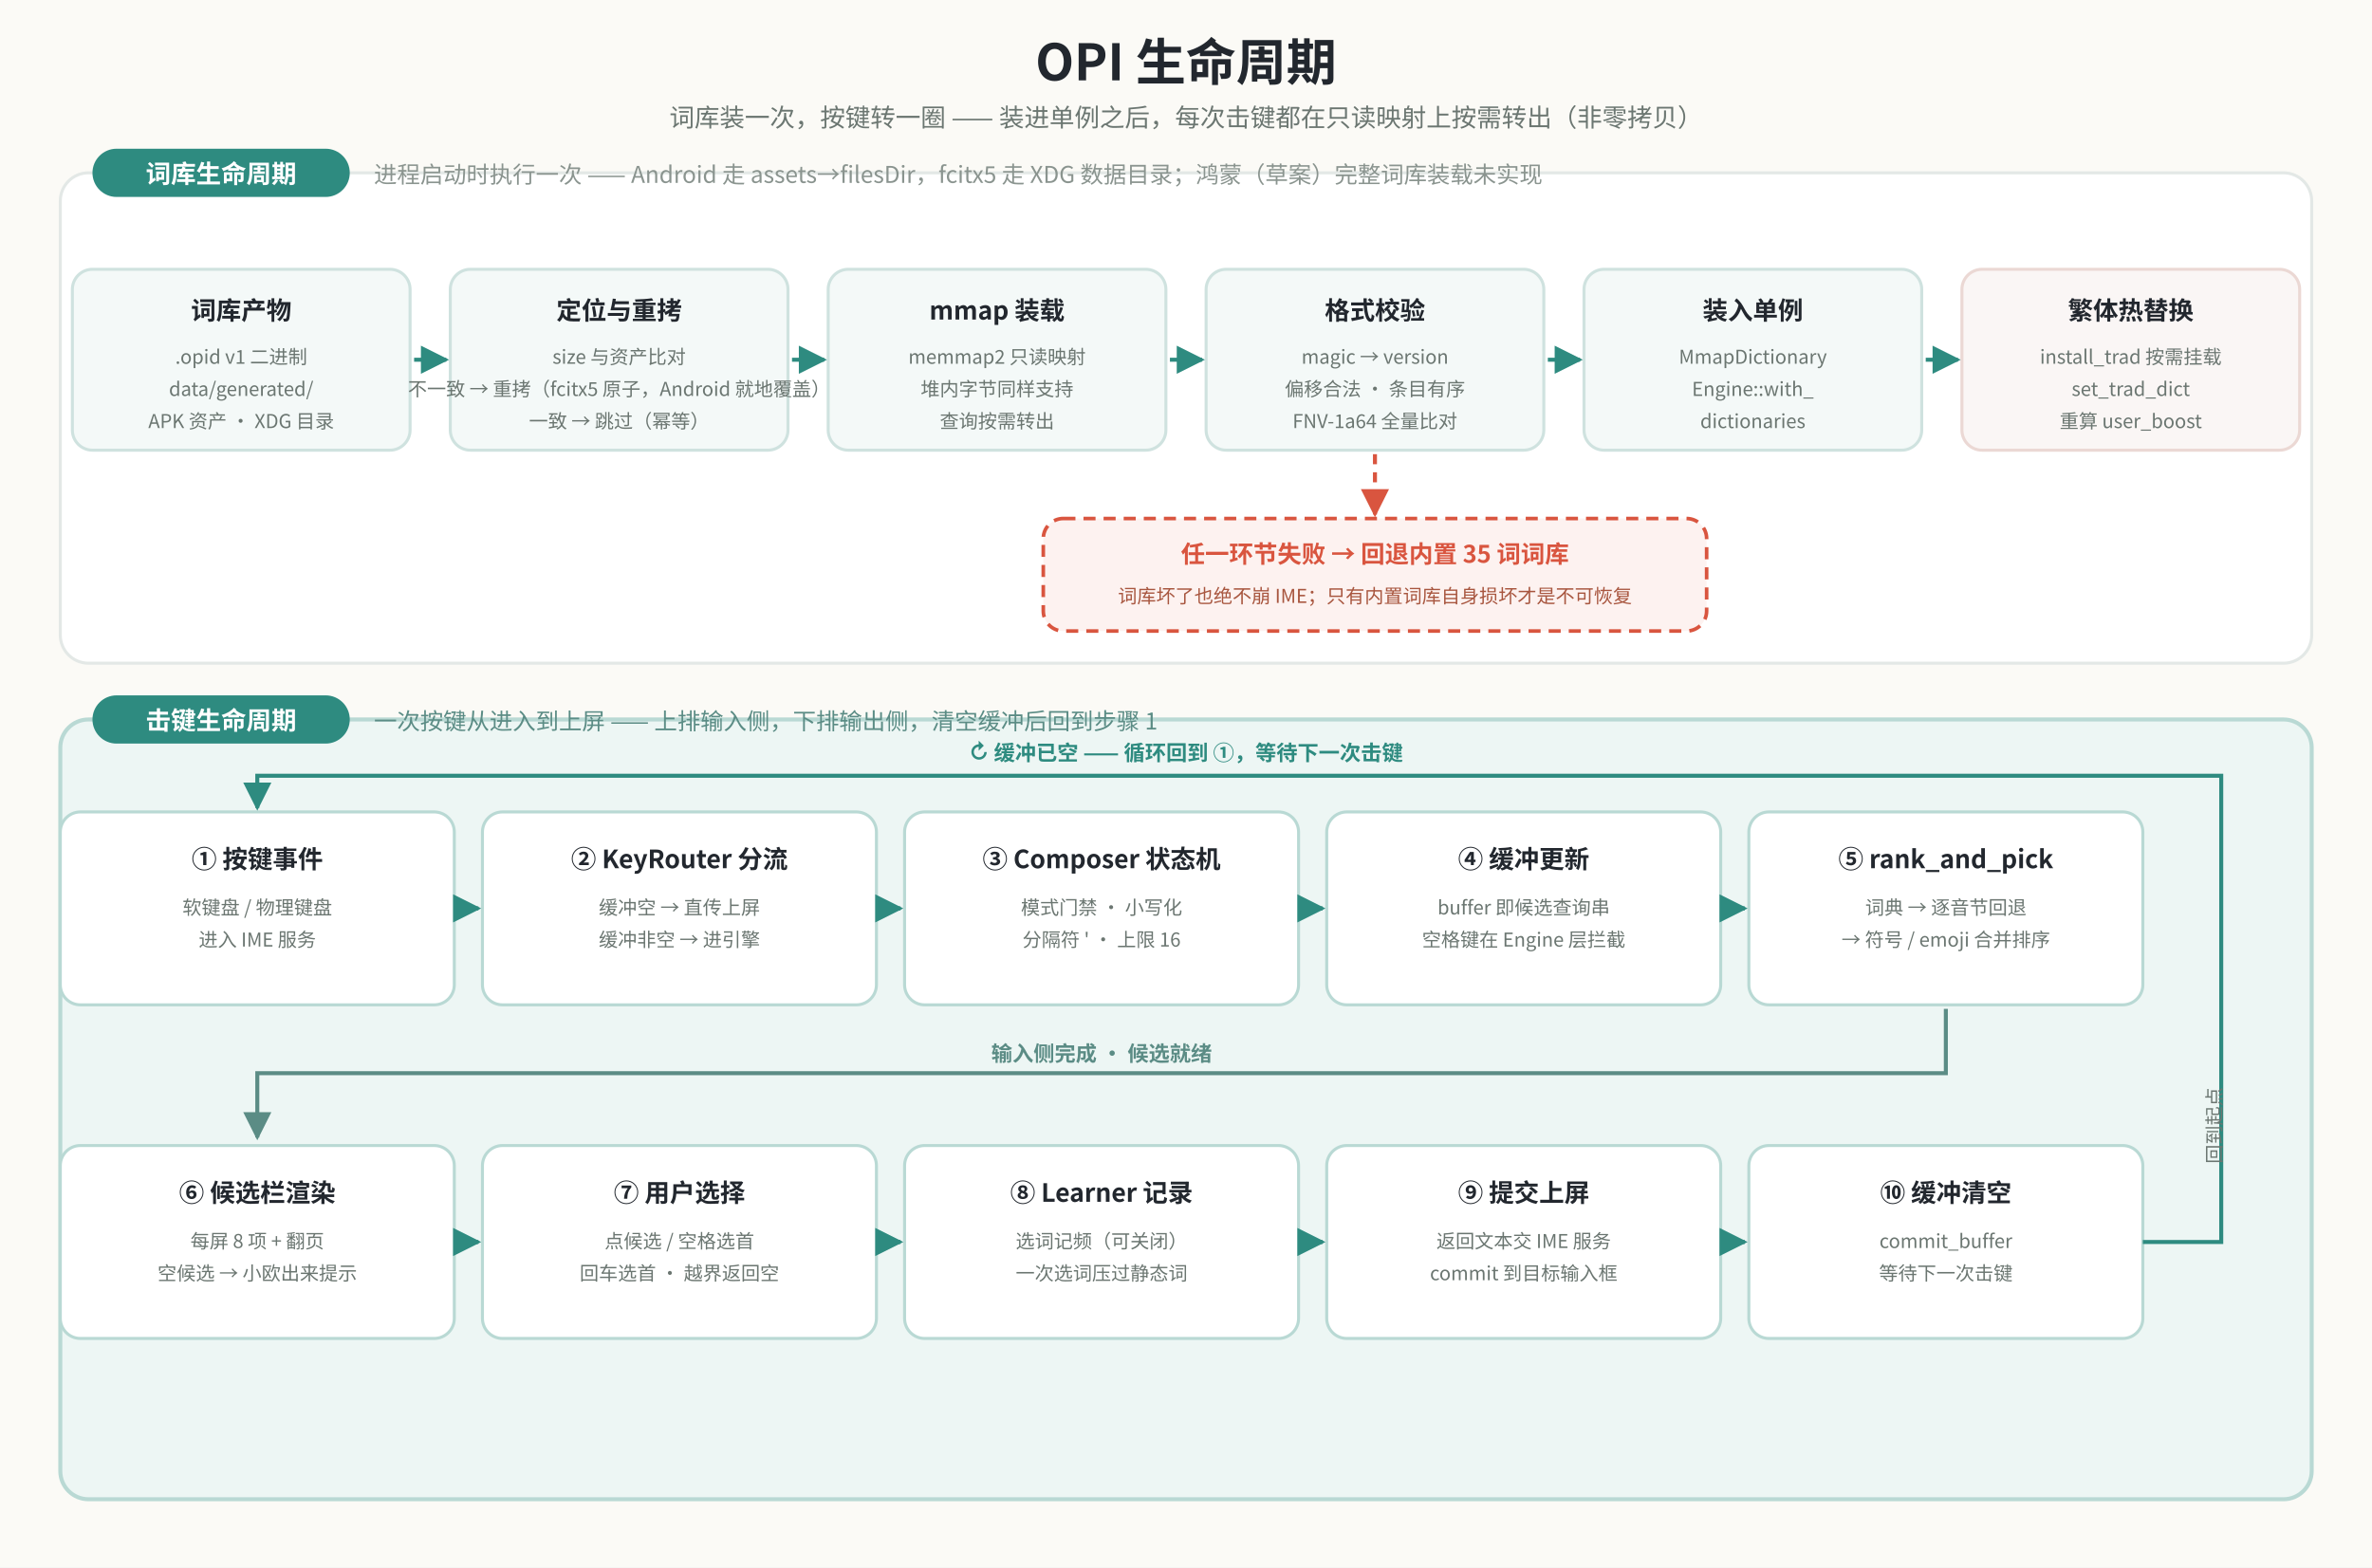
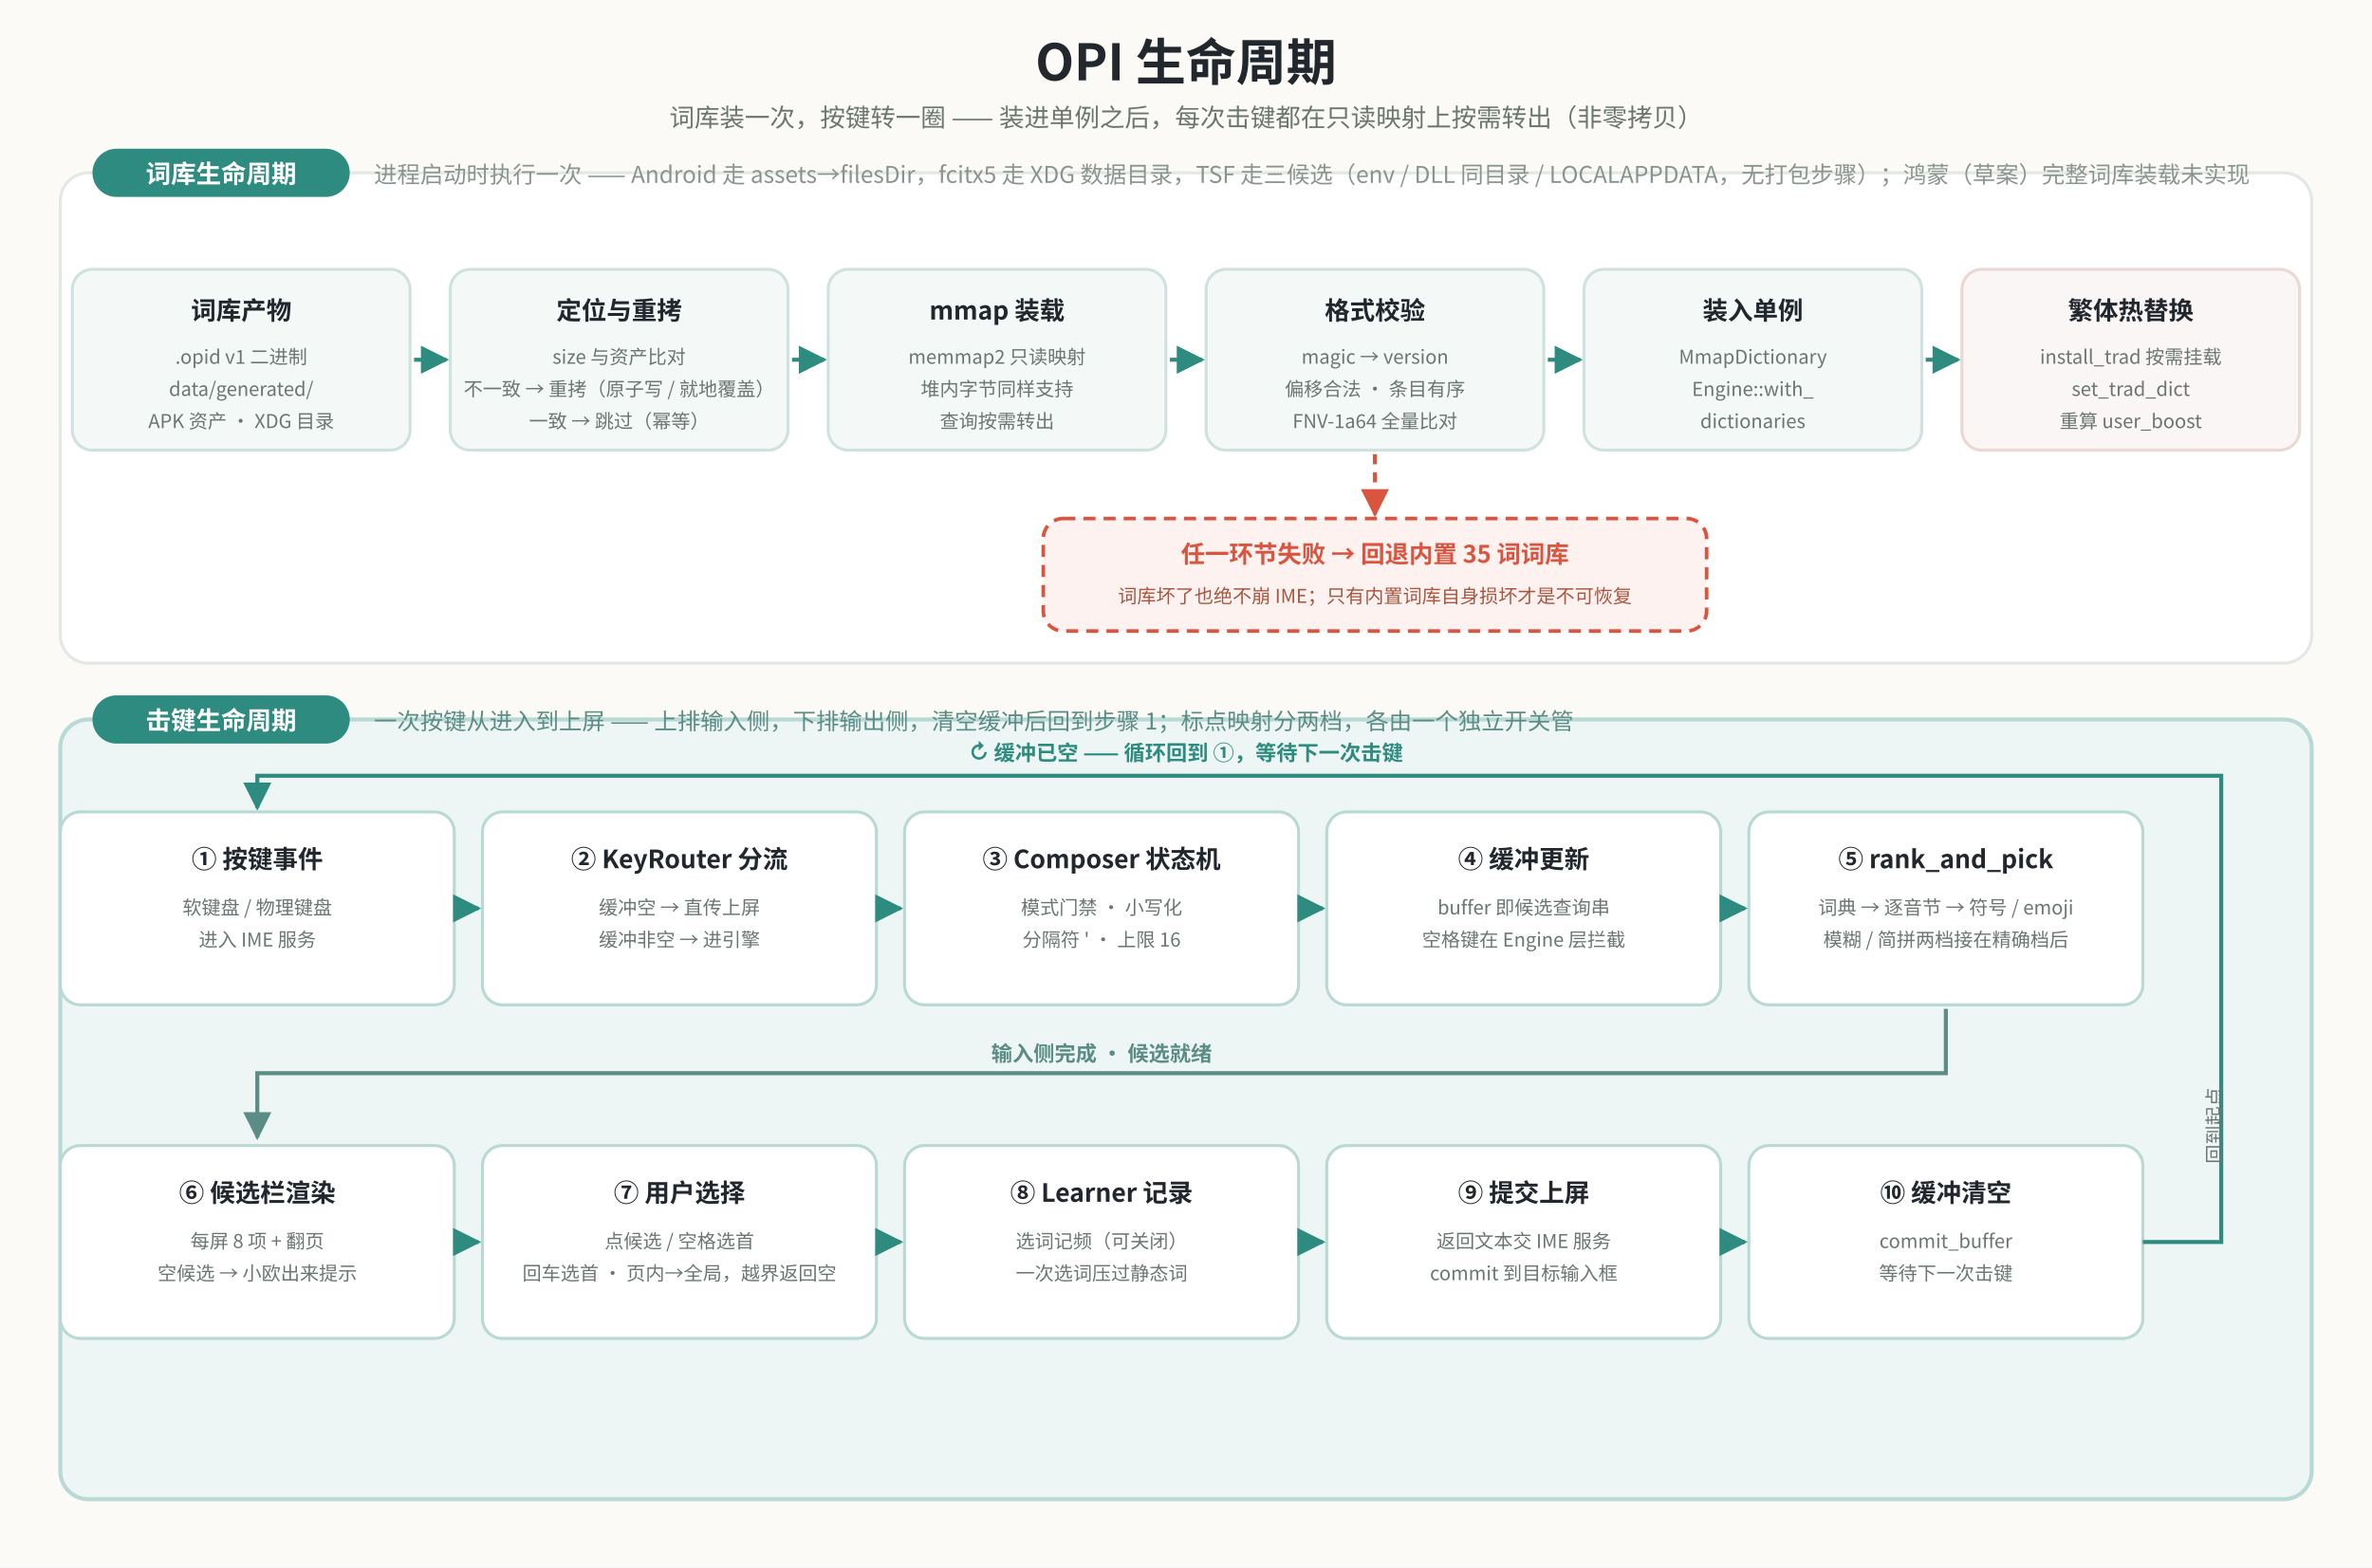
<svg xmlns="http://www.w3.org/2000/svg" viewBox="0 0 1180 780" width="1180" height="780" role="img" aria-labelledby="lcTitle lcDesc">
  <defs>
    <marker id="lcArw" viewBox="0 0 10 10" refX="9" refY="5" markerWidth="7" markerHeight="7" orient="auto-start-reverse">
      <path d="M0 0 L10 5 L0 10 z" fill="#2E8B80" />
    </marker>
    <marker id="lcArwR" viewBox="0 0 10 10" refX="9" refY="5" markerWidth="7" markerHeight="7" orient="auto-start-reverse">
      <path d="M0 0 L10 5 L0 10 z" fill="#D9553F" />
    </marker>
    <marker id="lcArwB" viewBox="0 0 10 10" refX="9" refY="5" markerWidth="7" markerHeight="7" orient="auto-start-reverse">
      <path d="M0 0 L10 5 L0 10 z" fill="#5B8C85" />
    </marker>
  </defs>
  <rect width="1180" height="780" fill="#FBFAF6" />
  <g font-family="'Noto Sans CJK SC','Source Han Sans SC','PingFang SC','Microsoft YaHei',-apple-system,'Segoe UI',sans-serif">
    <text x="590" y="40" text-anchor="middle" font-size="25" font-weight="700" fill="#22272E">OPI 生命周期</text>
    <text x="590" y="63" text-anchor="middle" font-size="12.5" fill="#6B7671">词库装一次，按键转一圈 —— 装进单例之后，每次击键都在只读映射上按需转出（非零拷贝）</text>
    <rect x="30" y="86" width="1120" height="244" rx="14" fill="#FFFFFF" stroke="#E3E8E6" stroke-width="1.5" />
    <rect x="46" y="74" width="128" height="24" rx="12" fill="#2E8B80" />
    <text x="110" y="91" text-anchor="middle" font-size="12.5" font-weight="700" fill="#FFFFFF">词库生命周期</text>
-     <text x="186" y="91" font-size="11.5" fill="#8A948F">进程启动时执行一次 —— Android 走 assets→filesDir，fcitx5 走 XDG 数据目录；鸿蒙（草案）完整词库装载未实现</text>
+     <text x="186" y="91" font-size="11.5" fill="#8A948F">进程启动时执行一次 —— Android 走 assets→filesDir，fcitx5 走 XDG 数据目录，TSF 走三候选（env / DLL 同目录 / LOCALAPPDATA，无打包步骤）；鸿蒙（草案）完整词库装载未实现</text>
    <g>
      <rect x="36" y="134" width="168" height="90" rx="10" fill="#F4F9F8" stroke="#CFE2DF" stroke-width="1.5" />
      <text x="120" y="159" text-anchor="middle" font-size="12.5" font-weight="700" fill="#22272E">词库产物</text>
      <text x="120" y="181" text-anchor="middle" font-size="9.5" fill="#6B7671">.opid v1 二进制</text>
      <text x="120" y="197" text-anchor="middle" font-size="9.5" fill="#6B7671">data/generated/</text>
      <text x="120" y="213" text-anchor="middle" font-size="9.5" fill="#6B7671">APK 资产 · XDG 目录</text>
    </g>
    <g>
      <rect x="224" y="134" width="168" height="90" rx="10" fill="#F4F9F8" stroke="#CFE2DF" stroke-width="1.5" />
      <text x="308" y="159" text-anchor="middle" font-size="12.5" font-weight="700" fill="#22272E">定位与重拷</text>
      <text x="308" y="181" text-anchor="middle" font-size="9.5" fill="#6B7671">size 与资产比对</text>
-       <text x="308" y="197" text-anchor="middle" font-size="9.5" fill="#6B7671">不一致 → 重拷（fcitx5 原子，Android 就地覆盖）</text>
+       <text x="308" y="197" text-anchor="middle" font-size="9.5" fill="#6B7671">不一致 → 重拷（原子写 / 就地覆盖）</text>
      <text x="308" y="213" text-anchor="middle" font-size="9.5" fill="#6B7671">一致 → 跳过（幂等）</text>
    </g>
    <g>
      <rect x="412" y="134" width="168" height="90" rx="10" fill="#F4F9F8" stroke="#CFE2DF" stroke-width="1.5" />
      <text x="496" y="159" text-anchor="middle" font-size="12.5" font-weight="700" fill="#22272E">mmap 装载</text>
      <text x="496" y="181" text-anchor="middle" font-size="9.5" fill="#6B7671">memmap2 只读映射</text>
      <text x="496" y="197" text-anchor="middle" font-size="9.5" fill="#6B7671">堆内字节同样支持</text>
      <text x="496" y="213" text-anchor="middle" font-size="9.5" fill="#6B7671">查询按需转出</text>
    </g>
    <g>
      <rect x="600" y="134" width="168" height="90" rx="10" fill="#F4F9F8" stroke="#CFE2DF" stroke-width="1.5" />
      <text x="684" y="159" text-anchor="middle" font-size="12.5" font-weight="700" fill="#22272E">格式校验</text>
      <text x="684" y="181" text-anchor="middle" font-size="9.5" fill="#6B7671">magic → version</text>
      <text x="684" y="197" text-anchor="middle" font-size="9.5" fill="#6B7671">偏移合法 · 条目有序</text>
      <text x="684" y="213" text-anchor="middle" font-size="9.5" fill="#6B7671">FNV-1a64 全量比对</text>
    </g>
    <g>
      <rect x="788" y="134" width="168" height="90" rx="10" fill="#F4F9F8" stroke="#CFE2DF" stroke-width="1.5" />
      <text x="872" y="159" text-anchor="middle" font-size="12.5" font-weight="700" fill="#22272E">装入单例</text>
      <text x="872" y="181" text-anchor="middle" font-size="9.5" fill="#6B7671">MmapDictionary</text>
      <text x="872" y="197" text-anchor="middle" font-size="9.5" fill="#6B7671">Engine::with_</text>
      <text x="872" y="213" text-anchor="middle" font-size="9.5" fill="#6B7671">dictionaries</text>
    </g>
    <g>
      <rect x="976" y="134" width="168" height="90" rx="10" fill="#FAF6F5" stroke="#EBD8D4" stroke-width="1.5" />
      <text x="1060" y="159" text-anchor="middle" font-size="12.5" font-weight="700" fill="#22272E">繁体热替换</text>
      <text x="1060" y="181" text-anchor="middle" font-size="9.5" fill="#6B7671">install_trad 按需挂载</text>
      <text x="1060" y="197" text-anchor="middle" font-size="9.5" fill="#6B7671">set_trad_dict</text>
      <text x="1060" y="213" text-anchor="middle" font-size="9.5" fill="#6B7671">重算 user_boost</text>
    </g>
    <g stroke="#2E8B80" stroke-width="2" marker-end="url(#lcArw)" fill="none">
      <path d="M206 179 L222 179" />
      <path d="M394 179 L410 179" />
      <path d="M582 179 L598 179" />
      <path d="M770 179 L786 179" />
      <path d="M958 179 L974 179" />
    </g>
    <path d="M684 226 L684 256" stroke="#D9553F" stroke-width="2" stroke-dasharray="5 4" marker-end="url(#lcArwR)" />
    <rect x="519" y="258" width="330" height="56" rx="10" fill="#FDF2F0" stroke="#D9553F" stroke-width="1.8" stroke-dasharray="6 4" />
    <text x="684" y="280" text-anchor="middle" font-size="12" font-weight="700" fill="#D9553F">任一环节失败 → 回退内置 35 词词库</text>
    <text x="684" y="300" text-anchor="middle" font-size="9.5" fill="#A8563F">词库坏了也绝不崩 IME；只有内置词库自身损坏才是不可恢复</text>
    <rect x="30" y="358" width="1120" height="388" rx="14" fill="#EDF6F4" stroke="#B9D9D4" stroke-width="2" />
    <rect x="46" y="346" width="128" height="24" rx="12" fill="#2E8B80" />
    <text x="110" y="363" text-anchor="middle" font-size="12.5" font-weight="700" fill="#FFFFFF">击键生命周期</text>
-     <text x="186" y="363" font-size="11.5" fill="#5B8C85">一次按键从进入到上屏 —— 上排输入侧，下排输出侧，清空缓冲后回到步骤 1</text>
+     <text x="186" y="363" font-size="11.5" fill="#5B8C85">一次按键从进入到上屏 —— 上排输入侧，下排输出侧，清空缓冲后回到步骤 1；标点映射分两档，各由一个独立开关管</text>
    <g>
      <rect x="30" y="404" width="196" height="96" rx="10" fill="#FFFFFF" stroke="#B9D9D4" stroke-width="1.5" />
      <text x="128" y="432" text-anchor="middle" font-size="12.5" font-weight="700" fill="#22272E">① 按键事件</text>
      <text x="128" y="455" text-anchor="middle" font-size="9.5" fill="#6B7671">软键盘 / 物理键盘</text>
      <text x="128" y="471" text-anchor="middle" font-size="9.5" fill="#6B7671">进入 IME 服务</text>
    </g>
    <g>
      <rect x="240" y="404" width="196" height="96" rx="10" fill="#FFFFFF" stroke="#B9D9D4" stroke-width="1.5" />
      <text x="338" y="432" text-anchor="middle" font-size="12.5" font-weight="700" fill="#22272E">② KeyRouter 分流</text>
      <text x="338" y="455" text-anchor="middle" font-size="9.5" fill="#6B7671">缓冲空 → 直传上屏</text>
      <text x="338" y="471" text-anchor="middle" font-size="9.5" fill="#6B7671">缓冲非空 → 进引擎</text>
    </g>
    <g>
      <rect x="450" y="404" width="196" height="96" rx="10" fill="#FFFFFF" stroke="#B9D9D4" stroke-width="1.5" />
      <text x="548" y="432" text-anchor="middle" font-size="12.5" font-weight="700" fill="#22272E">③ Composer 状态机</text>
      <text x="548" y="455" text-anchor="middle" font-size="9.5" fill="#6B7671">模式门禁 · 小写化</text>
      <text x="548" y="471" text-anchor="middle" font-size="9.5" fill="#6B7671">分隔符 ' · 上限 16</text>
    </g>
    <g>
      <rect x="660" y="404" width="196" height="96" rx="10" fill="#FFFFFF" stroke="#B9D9D4" stroke-width="1.5" />
      <text x="758" y="432" text-anchor="middle" font-size="12.5" font-weight="700" fill="#22272E">④ 缓冲更新</text>
      <text x="758" y="455" text-anchor="middle" font-size="9.5" fill="#6B7671">buffer 即候选查询串</text>
      <text x="758" y="471" text-anchor="middle" font-size="9.5" fill="#6B7671">空格键在 Engine 层拦截</text>
    </g>
    <g>
      <rect x="870" y="404" width="196" height="96" rx="10" fill="#FFFFFF" stroke="#B9D9D4" stroke-width="1.5" />
      <text x="968" y="432" text-anchor="middle" font-size="12.5" font-weight="700" fill="#22272E">⑤ rank_and_pick</text>
-       <text x="968" y="455" text-anchor="middle" font-size="9.5" fill="#6B7671">词典 → 逐音节回退</text>
-       <text x="968" y="471" text-anchor="middle" font-size="9.5" fill="#6B7671">→ 符号 / emoji 合并排序</text>
+       <text x="968" y="455" text-anchor="middle" font-size="9.5" fill="#6B7671">词典 → 逐音节 → 符号 / emoji</text>
+       <text x="968" y="471" text-anchor="middle" font-size="9.5" fill="#6B7671">模糊 / 简拼两档接在精确档后</text>
    </g>
    <g stroke="#2E8B80" stroke-width="2" marker-end="url(#lcArw)" fill="none">
      <path d="M228 452 L238 452" />
      <path d="M438 452 L448 452" />
      <path d="M648 452 L658 452" />
      <path d="M858 452 L868 452" />
    </g>
    <path d="M968 502 L968 534 L128 534 L128 566" stroke="#5B8C85" stroke-width="2" fill="none" marker-end="url(#lcArwB)" />
    <text x="548" y="528" text-anchor="middle" font-size="10.5" font-weight="700" fill="#5B8C85">输入侧完成 · 候选就绪</text>
    <g>
      <rect x="30" y="570" width="196" height="96" rx="10" fill="#FFFFFF" stroke="#B9D9D4" stroke-width="1.5" />
      <text x="128" y="598" text-anchor="middle" font-size="12.5" font-weight="700" fill="#22272E">⑥ 候选栏渲染</text>
      <text x="128" y="621" text-anchor="middle" font-size="9.5" fill="#6B7671">每屏 8 项 + 翻页</text>
      <text x="128" y="637" text-anchor="middle" font-size="9.5" fill="#6B7671">空候选 → 小欧出来提示</text>
    </g>
    <g>
      <rect x="240" y="570" width="196" height="96" rx="10" fill="#FFFFFF" stroke="#B9D9D4" stroke-width="1.5" />
      <text x="338" y="598" text-anchor="middle" font-size="12.5" font-weight="700" fill="#22272E">⑦ 用户选择</text>
      <text x="338" y="621" text-anchor="middle" font-size="9.5" fill="#6B7671">点候选 / 空格选首</text>
-       <text x="338" y="637" text-anchor="middle" font-size="9.5" fill="#6B7671">回车选首 · 越界返回空</text>
+       <text x="338" y="637" text-anchor="middle" font-size="9.5" fill="#6B7671">回车选首 · 页内→全局，越界返回空</text>
    </g>
    <g>
      <rect x="450" y="570" width="196" height="96" rx="10" fill="#FFFFFF" stroke="#B9D9D4" stroke-width="1.5" />
      <text x="548" y="598" text-anchor="middle" font-size="12.5" font-weight="700" fill="#22272E">⑧ Learner 记录</text>
      <text x="548" y="621" text-anchor="middle" font-size="9.5" fill="#6B7671">选词记频（可关闭）</text>
      <text x="548" y="637" text-anchor="middle" font-size="9.5" fill="#6B7671">一次选词压过静态词</text>
    </g>
    <g>
      <rect x="660" y="570" width="196" height="96" rx="10" fill="#FFFFFF" stroke="#B9D9D4" stroke-width="1.5" />
      <text x="758" y="598" text-anchor="middle" font-size="12.5" font-weight="700" fill="#22272E">⑨ 提交上屏</text>
      <text x="758" y="621" text-anchor="middle" font-size="9.5" fill="#6B7671">返回文本交 IME 服务</text>
      <text x="758" y="637" text-anchor="middle" font-size="9.5" fill="#6B7671">commit 到目标输入框</text>
    </g>
    <g>
      <rect x="870" y="570" width="196" height="96" rx="10" fill="#FFFFFF" stroke="#B9D9D4" stroke-width="1.5" />
      <text x="968" y="598" text-anchor="middle" font-size="12.5" font-weight="700" fill="#22272E">⑩ 缓冲清空</text>
      <text x="968" y="621" text-anchor="middle" font-size="9.5" fill="#6B7671">commit_buffer</text>
      <text x="968" y="637" text-anchor="middle" font-size="9.5" fill="#6B7671">等待下一次击键</text>
    </g>
    <g stroke="#2E8B80" stroke-width="2" marker-end="url(#lcArw)" fill="none">
      <path d="M228 618 L238 618" />
      <path d="M438 618 L448 618" />
      <path d="M648 618 L658 618" />
      <path d="M858 618 L868 618" />
    </g>
    <path d="M1066 618 L1105 618 L1105 386 L128 386 L128 402" stroke="#2E8B80" stroke-width="2" fill="none" marker-end="url(#lcArw)" />
    <text x="590" y="378" text-anchor="middle" font-size="10.5" font-weight="700" fill="#2E8B80">↻ 缓冲已空 —— 循环回到 ①，等待下一次击键</text>
    <text x="1105" y="560" text-anchor="middle" font-size="9.5" fill="#6B7671" transform="rotate(-90 1105 560)">回到起点</text>
  </g>
</svg>
